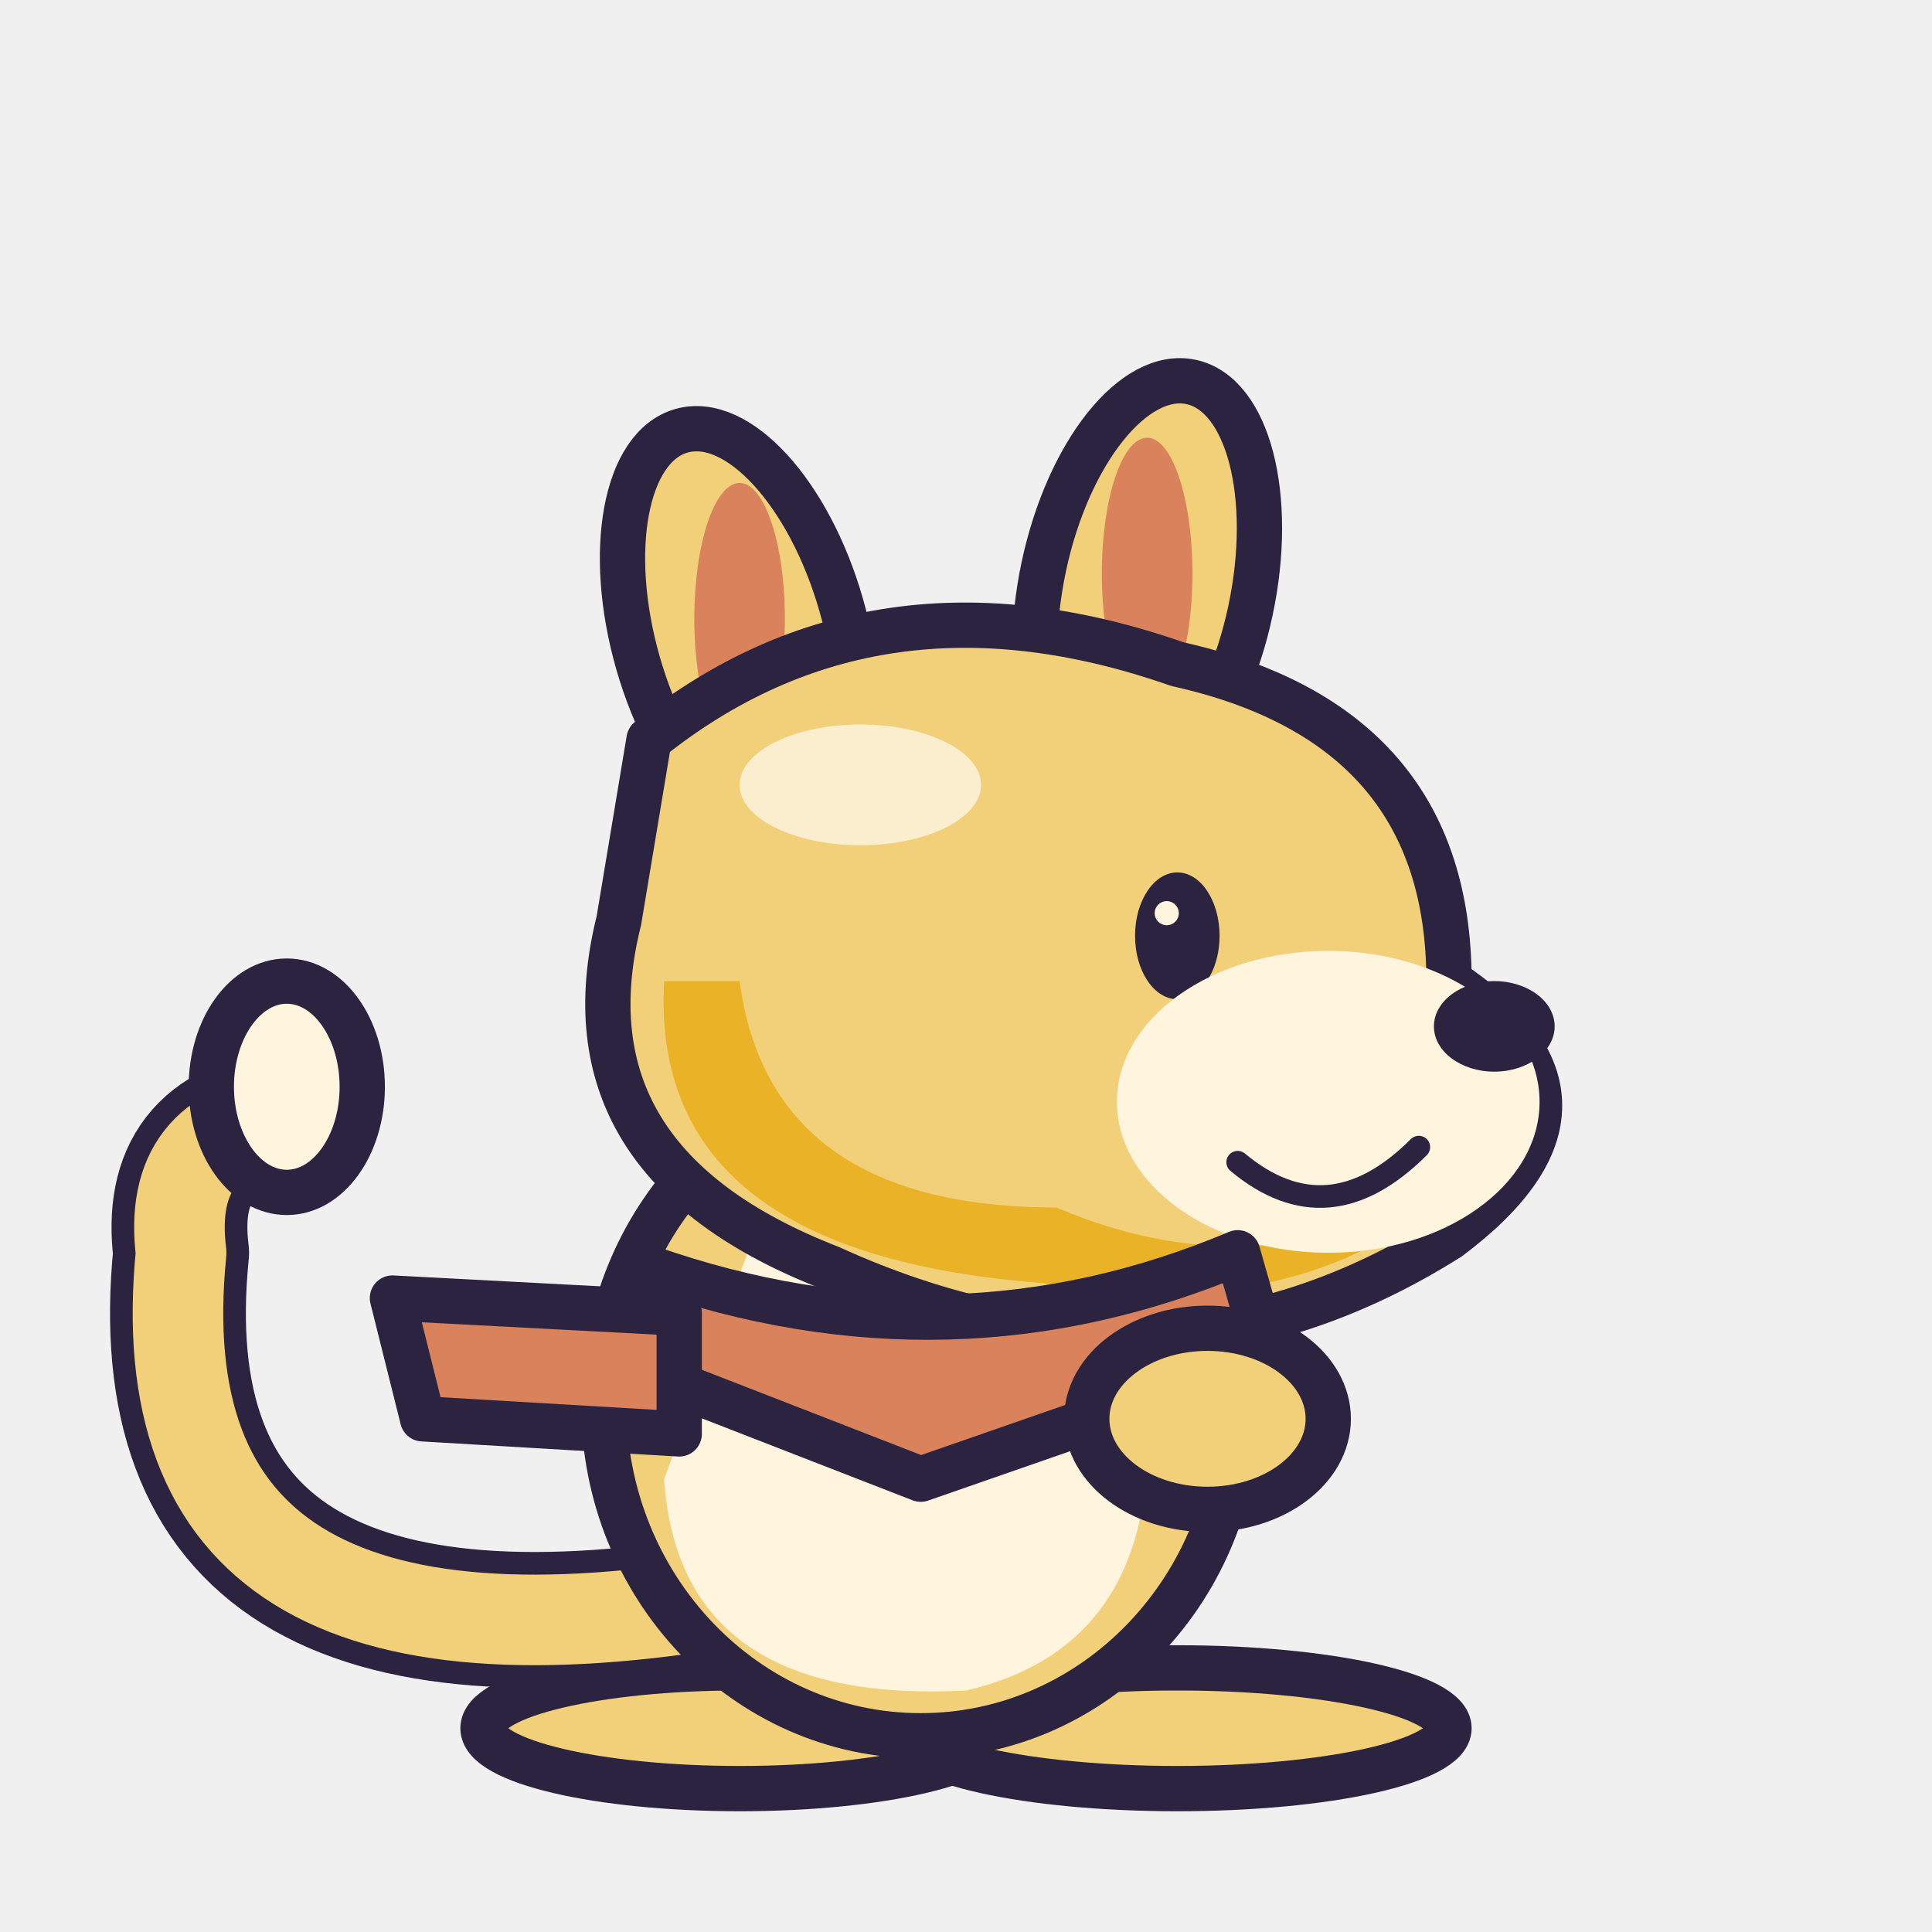
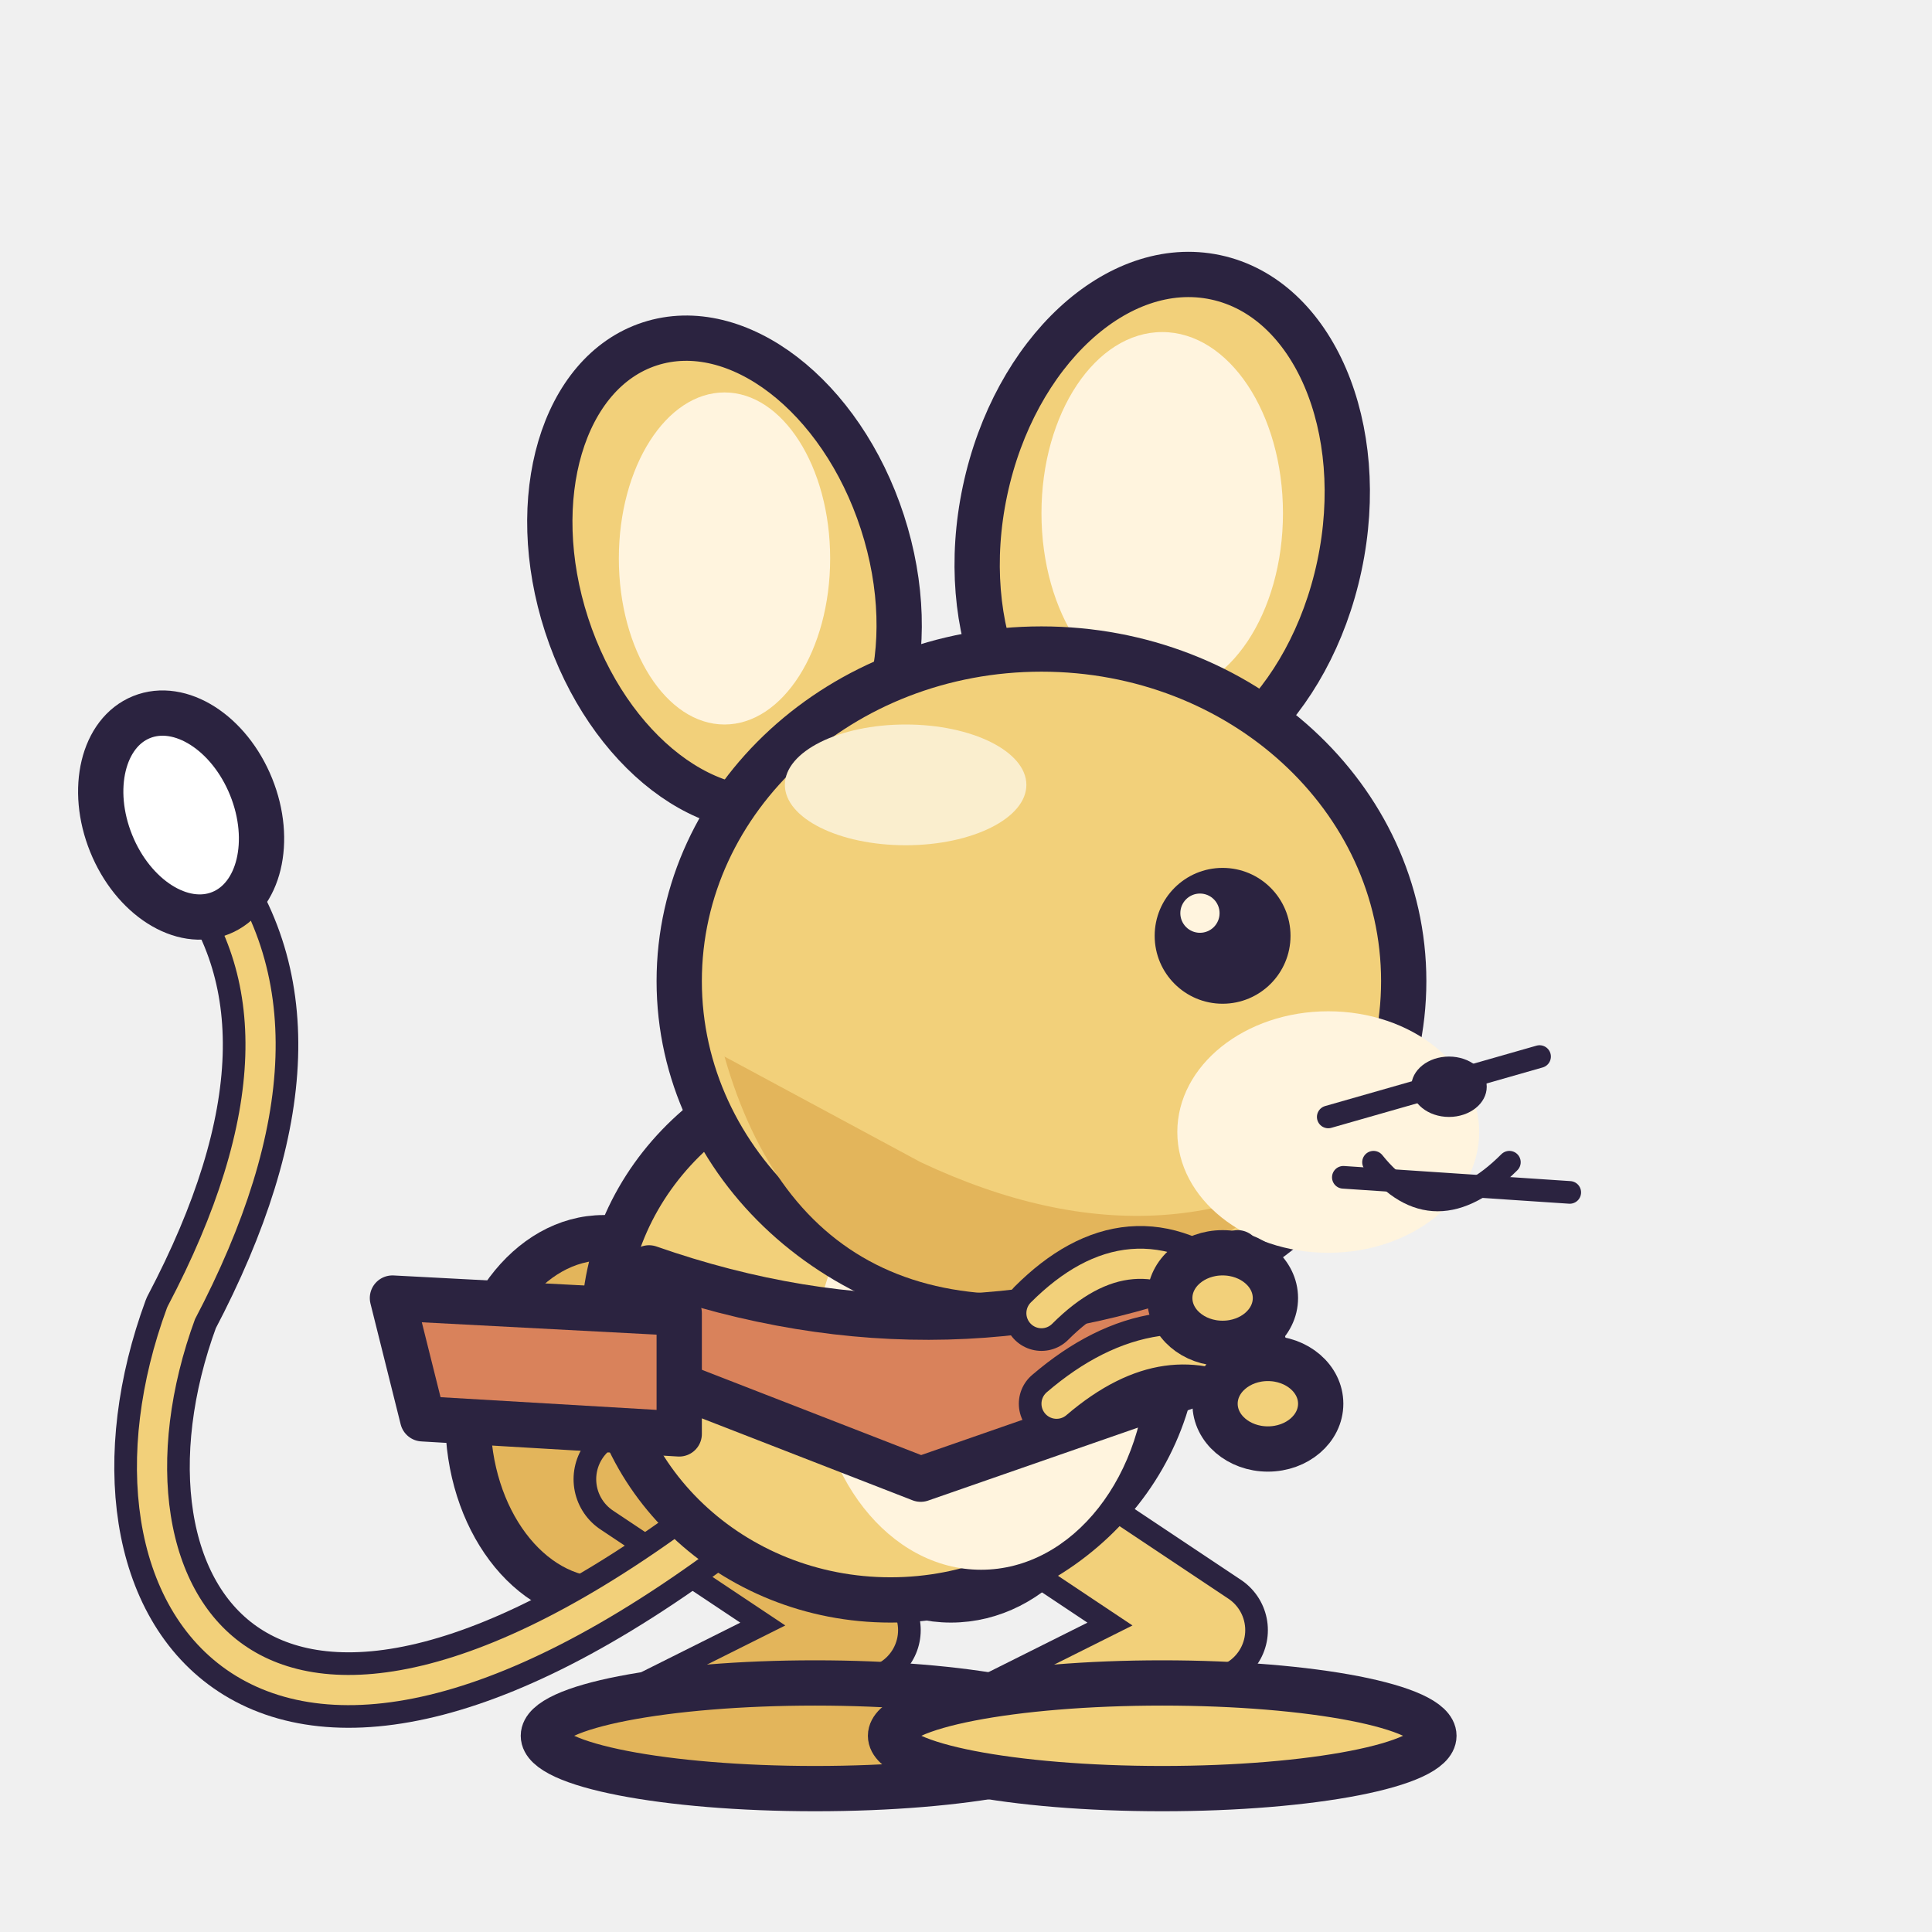
<svg xmlns="http://www.w3.org/2000/svg" version="1.1" viewBox="0 0 128 128" fill="none" stroke="#2B2340" stroke-width="3" stroke-linecap="round" stroke-linejoin="round">
  <g id="feet">
-     <ellipse cx="49" cy="114.5" rx="17" ry="4" fill="#F2D07A" />
-     <ellipse cx="78" cy="114.5" rx="18" ry="4" fill="#F2D07A" />
+     <g transform="translate(0 0)">
+       <ellipse cx="40" cy="94" rx="9" ry="12" fill="#E3B55B" />
+       <path d="M42 98L57 108L43 115" fill="none" stroke="#2B2340" stroke-width="8" />
+       <path d="M42 98L57 108L43 115" fill="none" stroke="#E3B55B" stroke-width="5" />
+       <ellipse cx="54" cy="115" rx="18" ry="3.5" fill="#E3B55B" />
+       <ellipse cx="63" cy="94" rx="10" ry="12" fill="#F2D07A" />
+       <path d="M65 98L80 108L66 115" fill="none" stroke="#2B2340" stroke-width="8" />
+       <path d="M65 98L80 108L66 115" fill="none" stroke="#F2D07A" stroke-width="5" />
+       <ellipse cx="77" cy="115" rx="18" ry="3.5" fill="#F2D07A" />
+     </g>
  </g>
  <g id="pose" transform="translate(0 0)">
    <g id="tail">
-       <path d="M49 106Q9 113 12 83Q11 75 19 74" fill="none" stroke="#2B2340" stroke-width="9" />
-       <path d="M49 106Q9 113 12 83Q11 75 19 74" fill="none" stroke="#F2D07A" stroke-width="6" />
-       <ellipse cx="19" cy="72" rx="5" ry="7" fill="#FFF4DE" />
+       <path d="M49 100C17 125 5 106 12 87Q22 68 13 57" fill="none" stroke="#2B2340" stroke-width="5" />
+       <path d="M49 100C17 125 5 106 12 87Q22 68 13 57" fill="none" stroke="#F2D07A" stroke-width="2" />
+       <ellipse cx="12" cy="54" rx="5" ry="7" fill="#FFFFFF" transform="rotate(-22 12 54)" />
    </g>
    <g id="body">
-       <ellipse cx="61" cy="93" rx="21" ry="22" fill="#F2D07A" />
-       <path d="M51 79Q70 76 76 93Q77 109 64 112Q45 113 44 98Z" fill="#FFF4DE" stroke="none" />
+       <ellipse cx="59" cy="88" rx="19" ry="18" fill="#F2D07A" />
+       <ellipse cx="65" cy="90" rx="11" ry="14" fill="#FFF4DE" stroke="none" />
    </g>
    <g id="head">
-       <ellipse cx="49" cy="42" rx="7" ry="14" fill="#F2D07A" transform="rotate(-16 49 42)" />
-       <ellipse cx="76" cy="39" rx="7" ry="14" fill="#F2D07A" transform="rotate(12 76 39)" />
-       <ellipse cx="49" cy="41" rx="3" ry="9" fill="#D9825B" stroke="none" />
-       <ellipse cx="76" cy="38" rx="3" ry="9" fill="#D9825B" stroke="none" />
-       <path d="M43 49Q58 37 78 44Q96 48 96 65Q108 73 96 82Q77 94 55 84Q37 77 41 61Z" fill="#F2D07A" />
-       <path d="M44 65Q43 83 69 85Q87 88 97 78Q84 86 70 80Q51 80 49 65Z" fill="#EAB226" stroke="none" />
-       <ellipse cx="57" cy="52" rx="8" ry="4" fill="#FAEECE" stroke="none" />
-       <ellipse cx="78" cy="62" rx="2.8" ry="4.2" fill="#2B2340" stroke="none" />
-       <ellipse cx="77.3" cy="60.5" rx="0.8" ry="0.8" fill="#FFF4DE" stroke="none" />
-       <ellipse cx="88" cy="73" rx="14" ry="10" fill="#FFF4DE" stroke="none" />
-       <ellipse cx="99" cy="68" rx="4" ry="3" fill="#2B2340" stroke="none" />
-       <path d="M82 77Q88 82 94 76" fill="none" stroke="#2B2340" stroke-width="1.5" />
+       <ellipse cx="48" cy="38" rx="11" ry="16" fill="#F2D07A" transform="rotate(-18 48 38)" />
+       <ellipse cx="77" cy="35" rx="12" ry="17" fill="#F2D07A" transform="rotate(12 77 35)" />
+       <ellipse cx="48" cy="37" rx="7" ry="11" fill="#FFF4DE" stroke="none" />
+       <ellipse cx="77" cy="34" rx="8" ry="12" fill="#FFF4DE" stroke="none" />
+       <ellipse cx="69" cy="65" rx="24" ry="22" fill="#F2D07A" />
+       <path d="M48 70Q54 91 78 84L91 75Q78 85 61 77Z" fill="#E3B55B" stroke="none" />
+       <ellipse cx="60" cy="52" rx="8" ry="4" fill="#FAEECE" stroke="none" />
+       <ellipse cx="88" cy="75" rx="10" ry="8" fill="#FFF4DE" stroke="none" />
+       <ellipse cx="81" cy="62" rx="4.5" ry="4.5" fill="#2B2340" stroke="none" />
+       <ellipse cx="79.5" cy="60.5" rx="1.3" ry="1.3" fill="#FFF4DE" stroke="none" />
+       <ellipse cx="96" cy="72" rx="2.5" ry="2" fill="#2B2340" stroke="none" />
+       <path d="M91 77Q95 82 100 77" fill="none" stroke="#2B2340" stroke-width="1.5" />
+       <path d="M88 74L102 70M89 78L104 79" fill="none" stroke="#2B2340" stroke-width="1.5" />
    </g>
    <g id="clothing">
      <path d="M43 84Q63 91 82 83L84 90L61 98L43 91Z" fill="#D9825B" />
      <path d="M45 87L26 86L28 94L45 95Z" fill="#D9825B" />
    </g>
    <g id="headwear" />
-     <g id="arm" transform="rotate(0 77 89)">
-       <ellipse cx="80" cy="94" rx="8" ry="6" fill="#F2D07A" />
+     <g id="arm">
+       <path d="M69 87Q75 81 81 86M70 93Q77 87 84 91" fill="none" stroke="#2B2340" stroke-width="5" />
+       <path d="M69 87Q75 81 81 86M70 93Q77 87 84 91" fill="none" stroke="#F2D07A" stroke-width="2" />
+       <ellipse cx="81" cy="86" rx="3.5" ry="3" fill="#F2D07A" />
+       <ellipse cx="84" cy="93" rx="3.5" ry="3" fill="#F2D07A" />
    </g>
  </g>
</svg>
